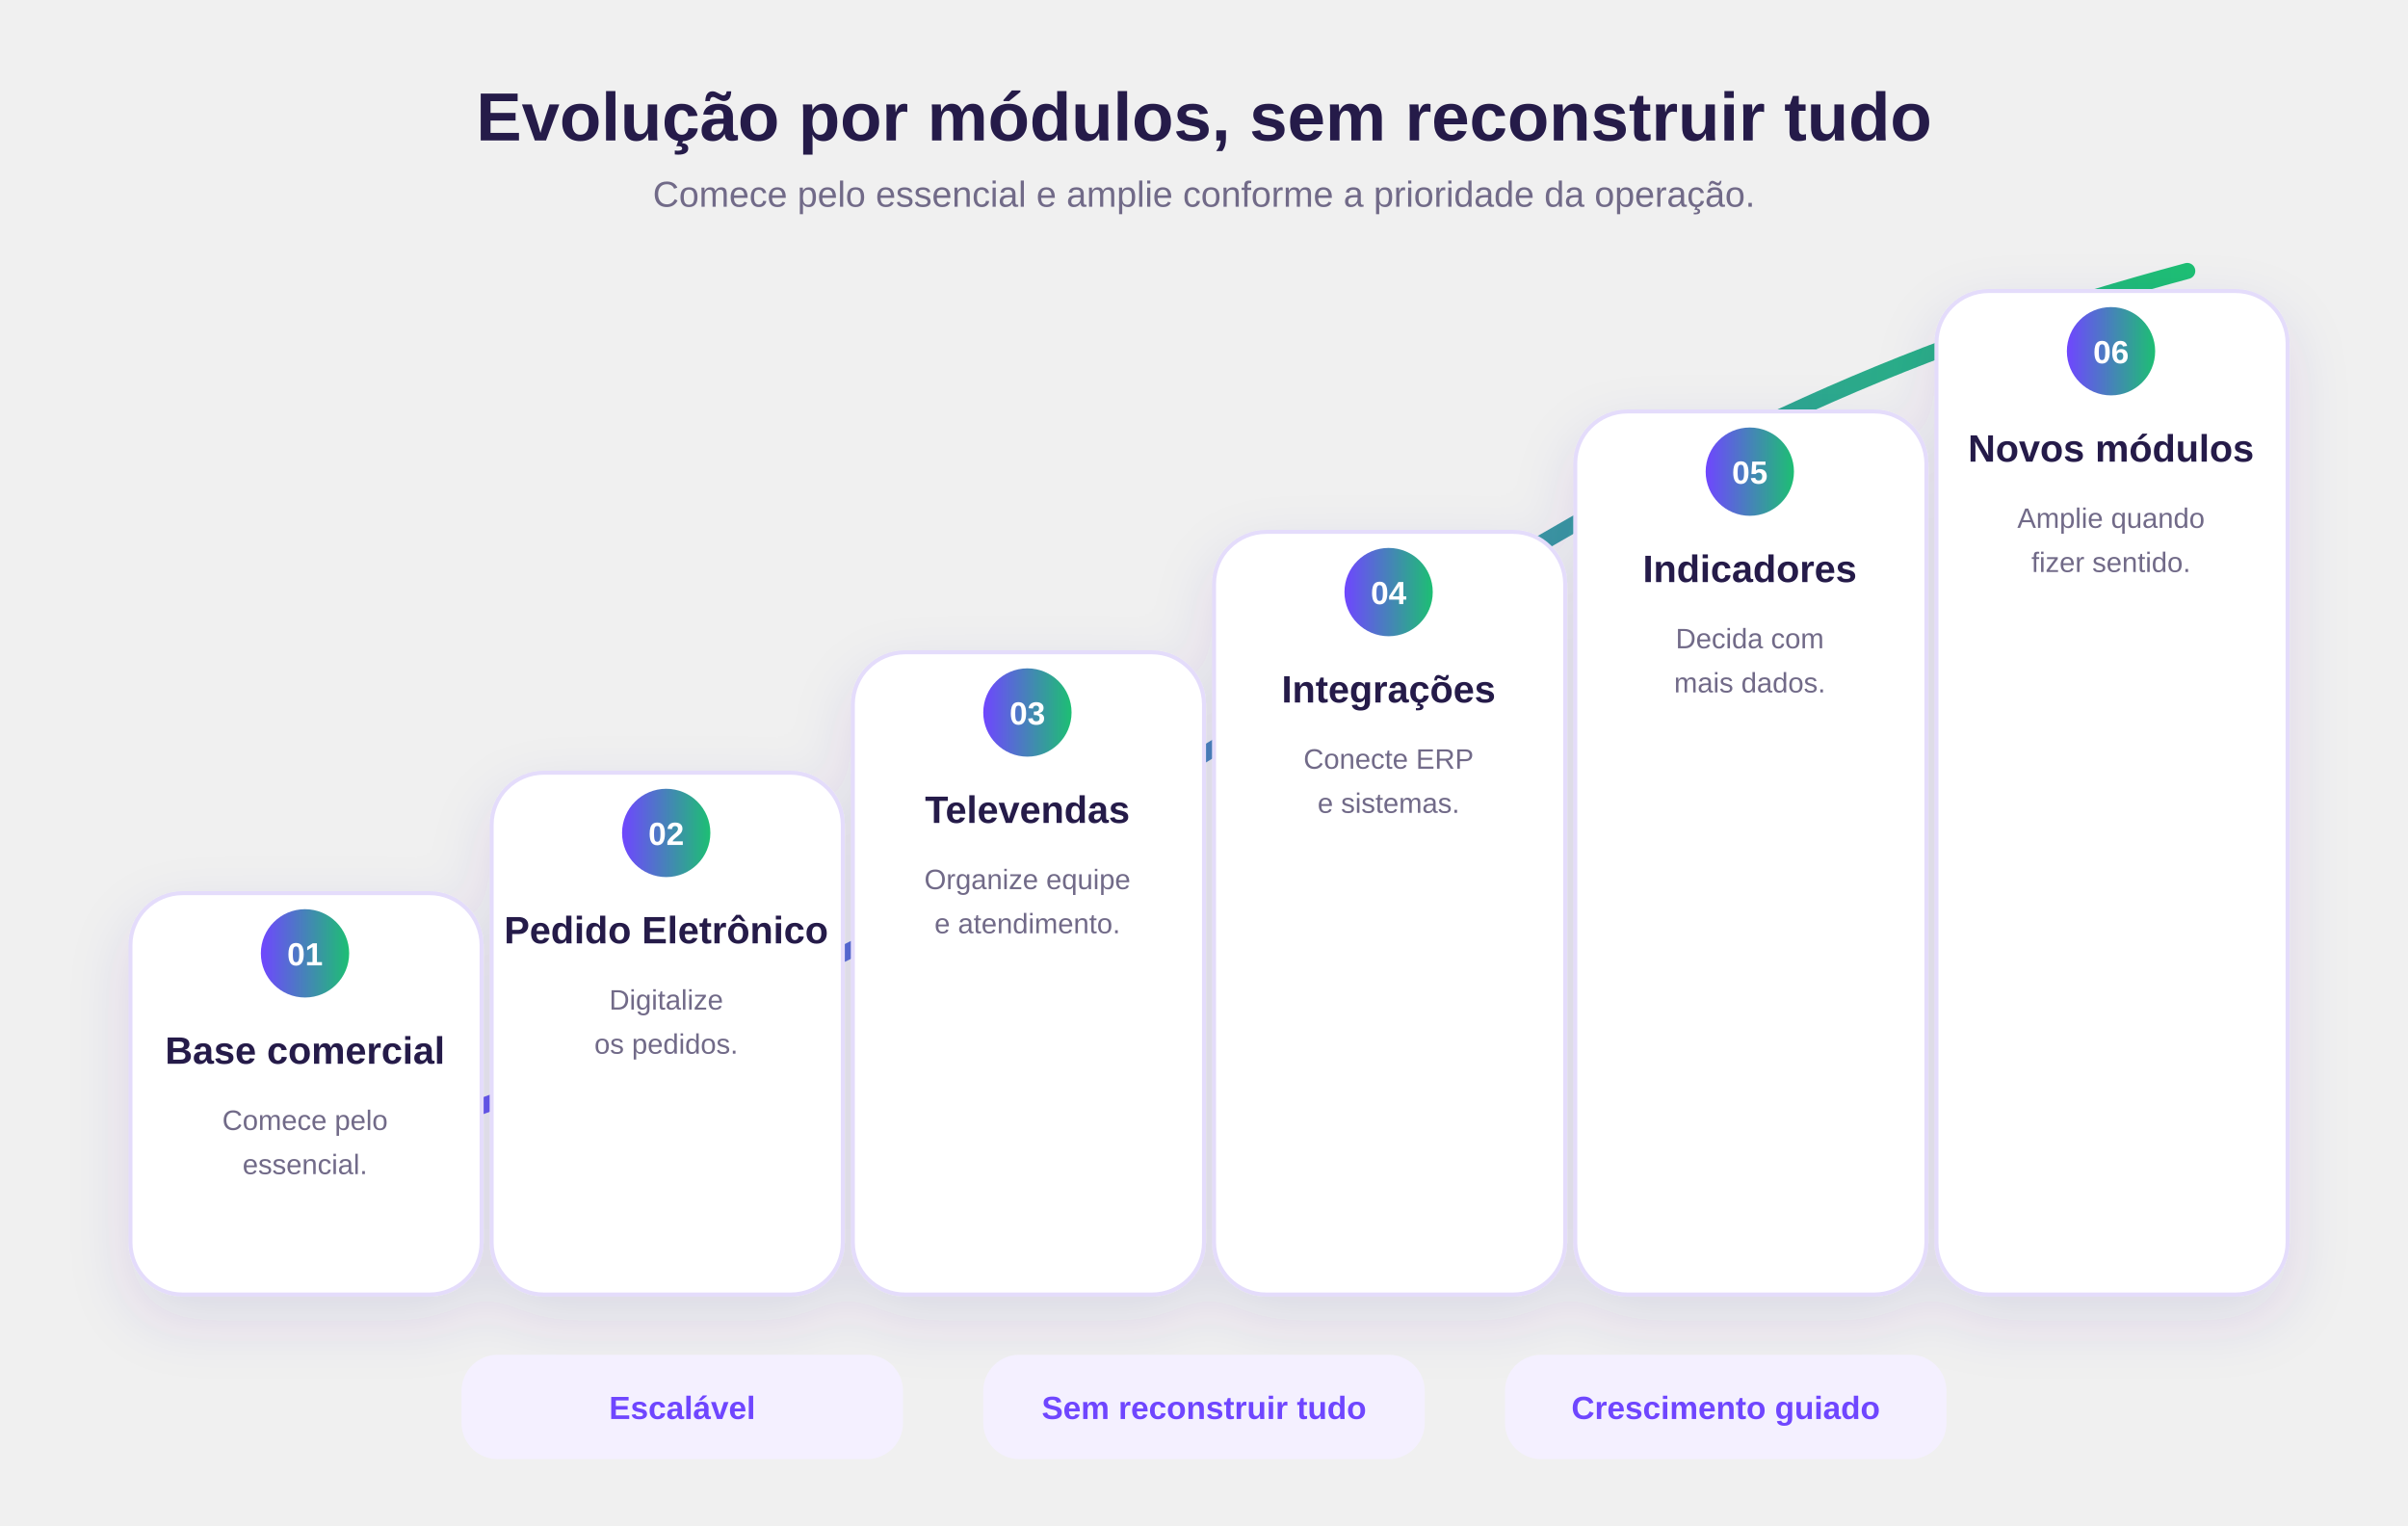
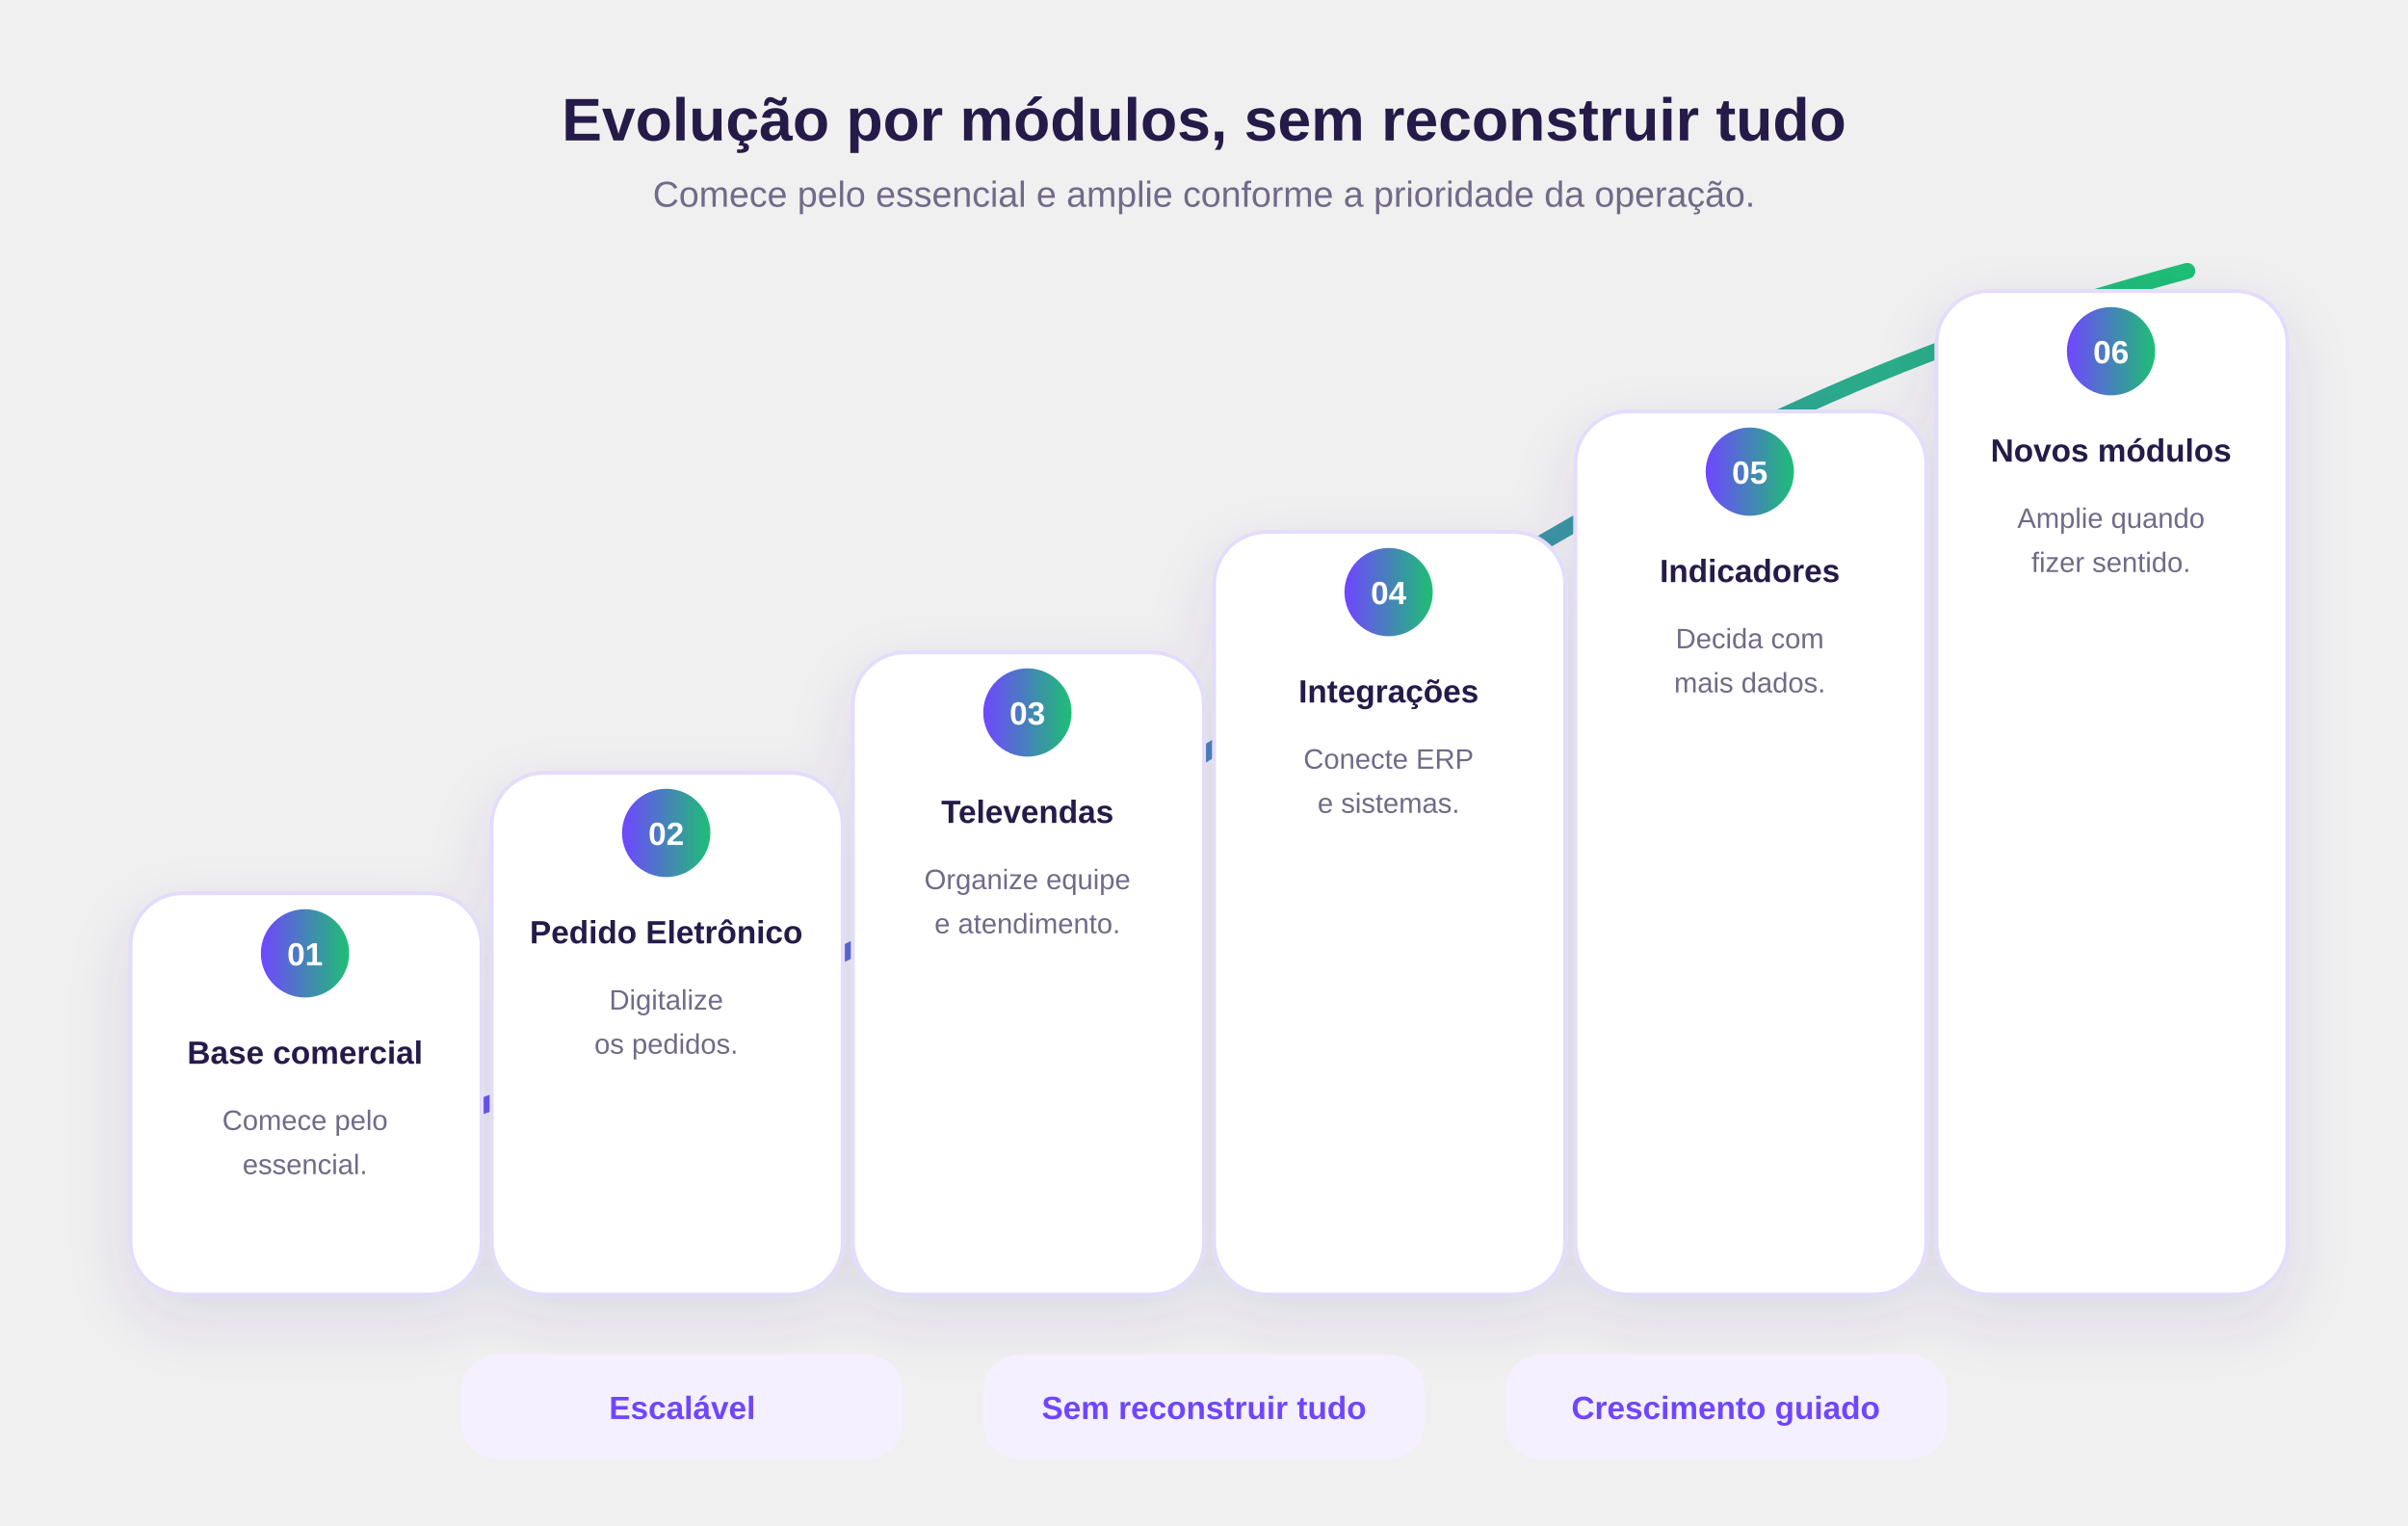
<svg xmlns="http://www.w3.org/2000/svg" viewBox="0 0 1200 760" role="img" aria-labelledby="title desc">
  <defs>
    <linearGradient id="g" x1="0" x2="1">
      <stop stop-color="#6f46ff" />
      <stop offset="1" stop-color="#1dbf73" />
    </linearGradient>
    <filter id="s">
      <feDropShadow dx="0" dy="12" stdDeviation="15" flood-color="#4c349b" flood-opacity=".12" />
    </filter>
  </defs>
  <g font-family="Satoshi,Arial,sans-serif">
-     <text x="600" y="70" text-anchor="middle" fill="#251b49" font-size="34" font-weight="900">Evolução por módulos, sem reconstruir tudo</text>
+     <text x="600" y="70" text-anchor="middle" fill="#251b49" font-size="30" font-weight="800">Evolução por módulos, sem reconstruir tudo</text>
    <text x="600" y="103" text-anchor="middle" fill="#716a88" font-size="18">Comece pelo essencial e amplie conforme a prioridade da operação.</text>
    <path d="M115 590C340 530 520 430 680 325C850 215 960 170 1090 135" stroke="url(#g)" stroke-width="8" fill="none" stroke-linecap="round" />
    <g fill="#fff" stroke="#e4dcfb" stroke-width="2" filter="url(#s)">
      <rect x="65" y="445" width="175" height="200" rx="26" />
      <rect x="245" y="385" width="175" height="260" rx="26" />
      <rect x="425" y="325" width="175" height="320" rx="26" />
      <rect x="605" y="265" width="175" height="380" rx="26" />
      <rect x="785" y="205" width="175" height="440" rx="26" />
      <rect x="965" y="145" width="175" height="500" rx="26" />
    </g>
    <g fill="url(#g)">
      <circle cx="152" cy="475" r="22" />
      <circle cx="332" cy="415" r="22" />
      <circle cx="512" cy="355" r="22" />
      <circle cx="692" cy="295" r="22" />
      <circle cx="872" cy="235" r="22" />
      <circle cx="1052" cy="175" r="22" />
    </g>
    <g fill="#fff" font-size="16" font-weight="900" text-anchor="middle">
      <text x="152" y="481">01</text>
      <text x="332" y="421">02</text>
      <text x="512" y="361">03</text>
      <text x="692" y="301">04</text>
      <text x="872" y="241">05</text>
      <text x="1052" y="181">06</text>
    </g>
-     <g fill="#251b49" font-size="19" font-weight="850" text-anchor="middle">
+     <g fill="#251b49" font-size="16" font-weight="700" text-anchor="middle">
      <text x="152" y="530">Base comercial</text>
      <text x="332" y="470">Pedido Eletrônico</text>
      <text x="512" y="410">Televendas</text>
      <text x="692" y="350">Integrações</text>
      <text x="872" y="290">Indicadores</text>
      <text x="1052" y="230">Novos módulos</text>
    </g>
    <g fill="#716a88" font-size="14" text-anchor="middle">
      <text x="152" y="563">Comece pelo</text>
      <text x="152" y="585">essencial.</text>
      <text x="332" y="503">Digitalize</text>
      <text x="332" y="525">os pedidos.</text>
      <text x="512" y="443">Organize equipe</text>
      <text x="512" y="465">e atendimento.</text>
      <text x="692" y="383">Conecte ERP</text>
      <text x="692" y="405">e sistemas.</text>
      <text x="872" y="323">Decida com</text>
      <text x="872" y="345">mais dados.</text>
      <text x="1052" y="263">Amplie quando</text>
      <text x="1052" y="285">fizer sentido.</text>
    </g>
    <g fill="#f4f0ff">
      <rect x="230" y="675" width="220" height="52" rx="18" />
      <rect x="490" y="675" width="220" height="52" rx="18" />
      <rect x="750" y="675" width="220" height="52" rx="18" />
    </g>
    <g fill="#6f46ff" font-size="16" font-weight="850" text-anchor="middle">
      <text x="340" y="707">Escalável</text>
      <text x="600" y="707">Sem reconstruir tudo</text>
      <text x="860" y="707">Crescimento guiado</text>
    </g>
  </g>
</svg>
